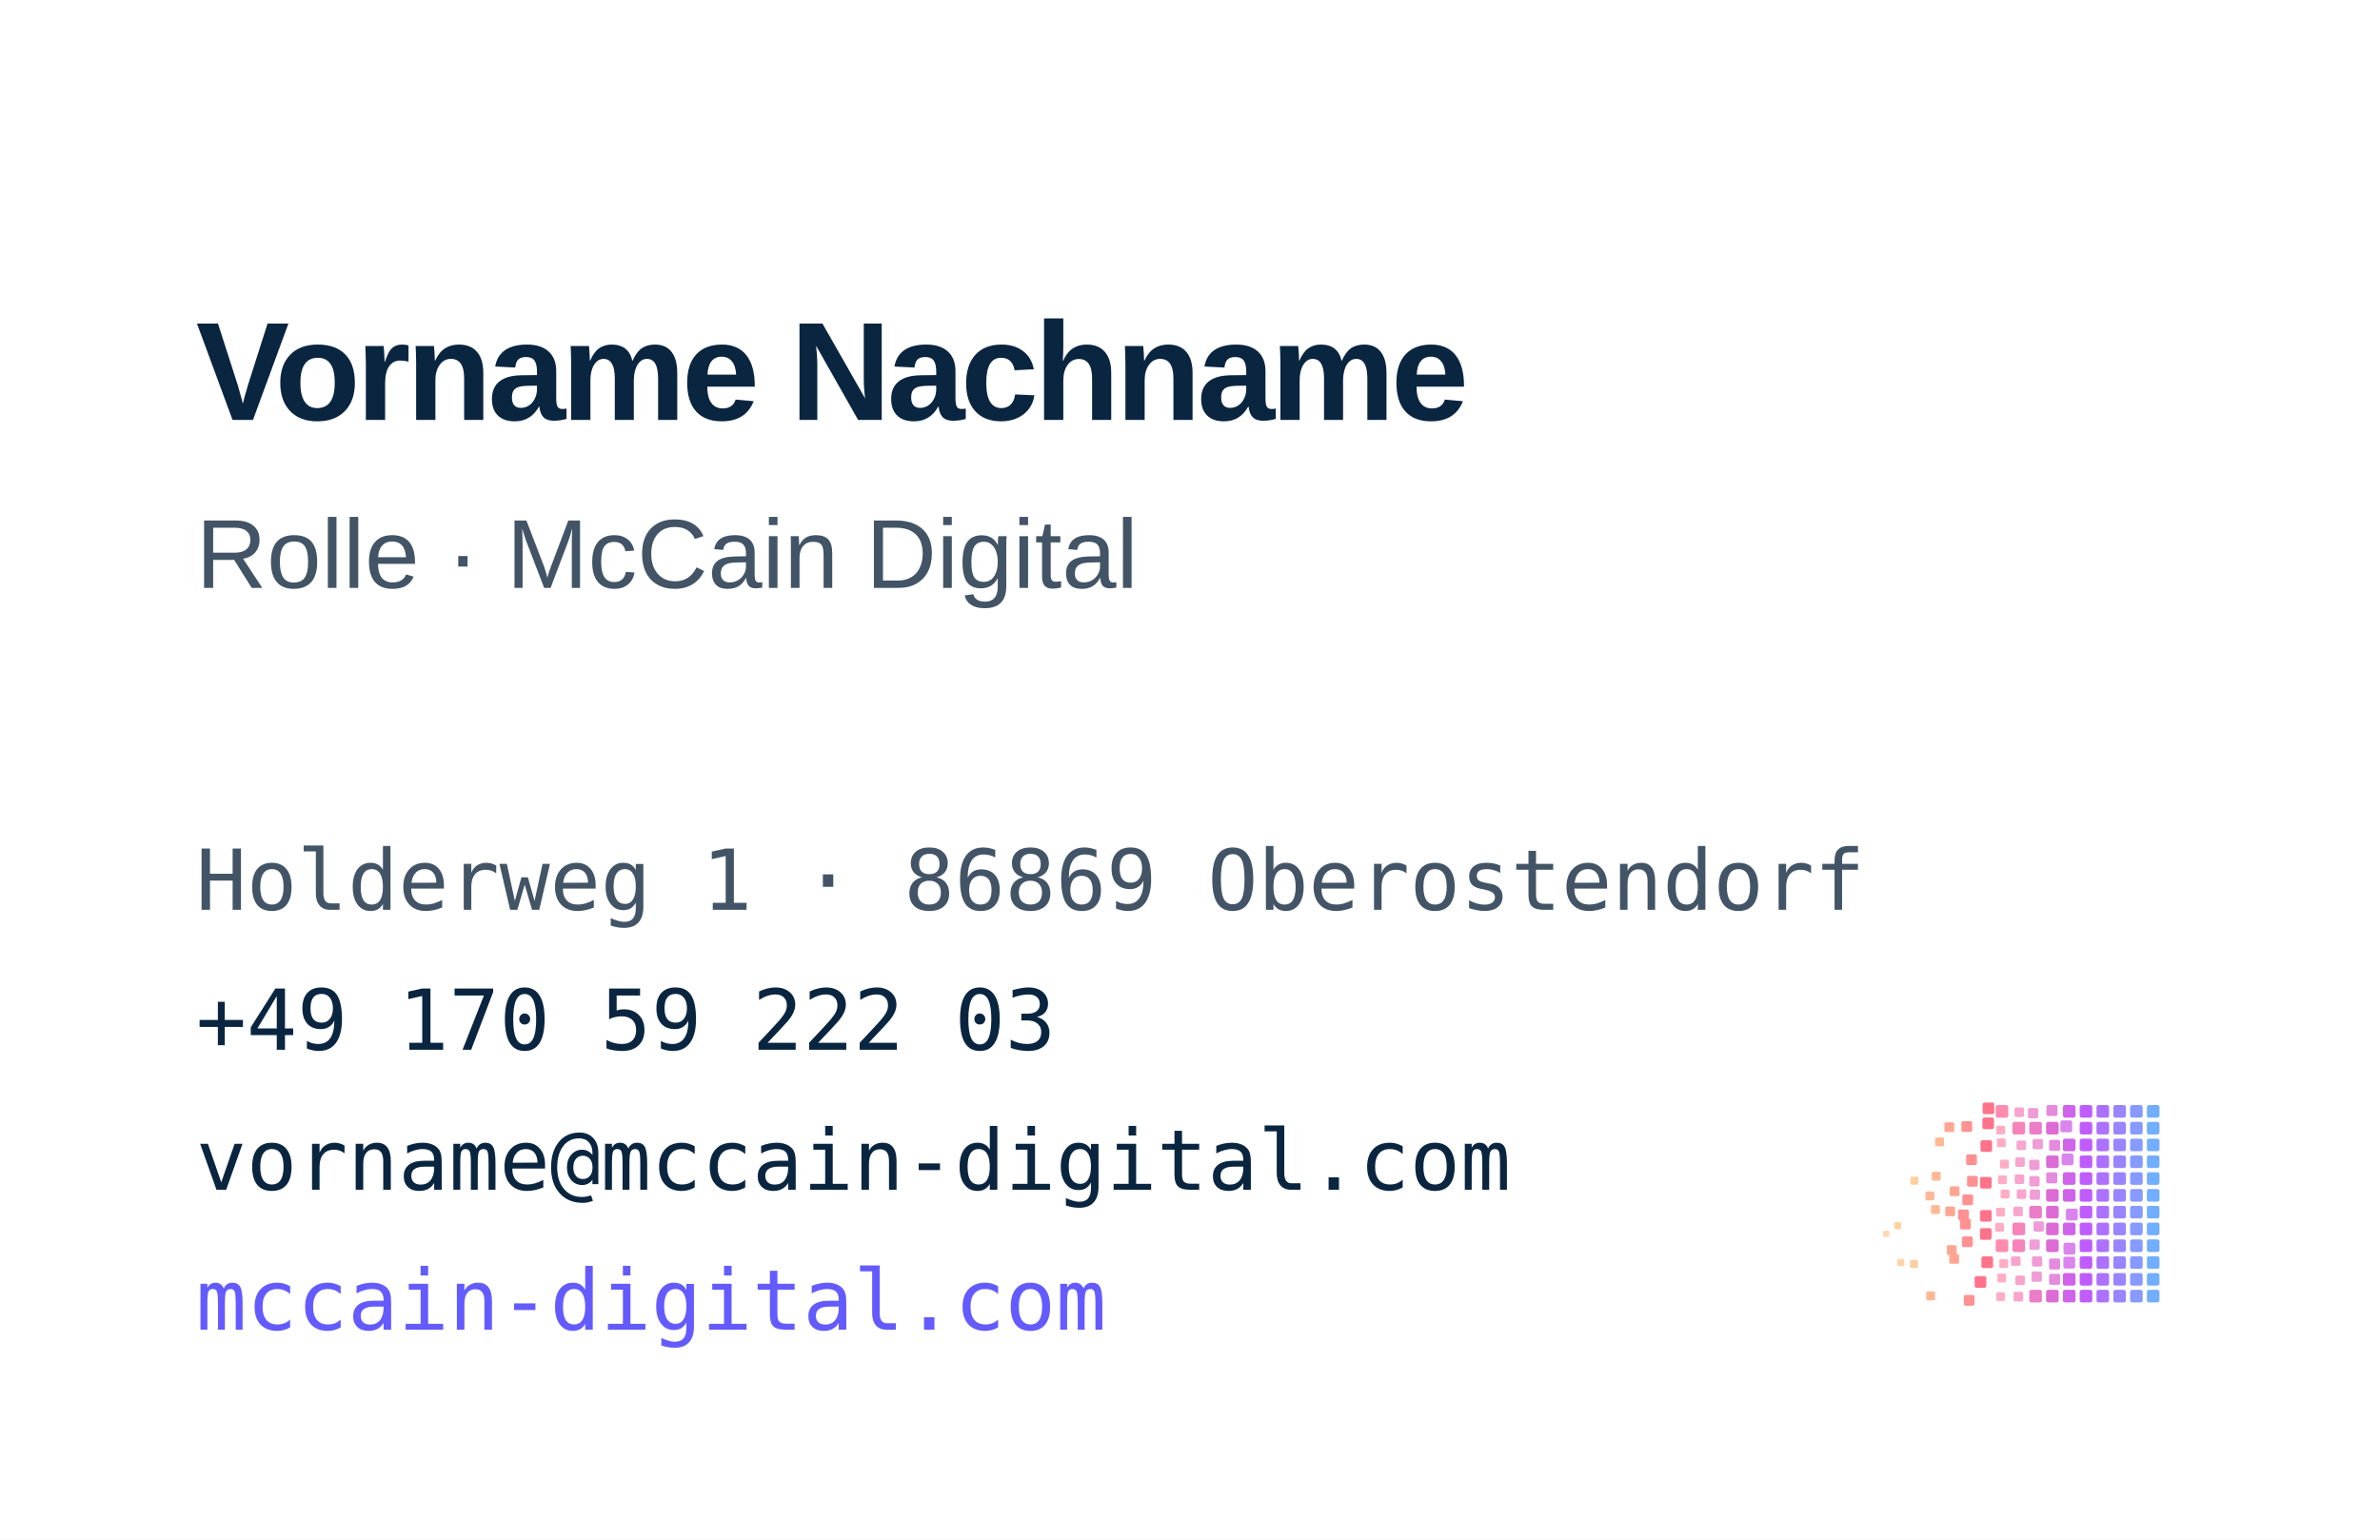
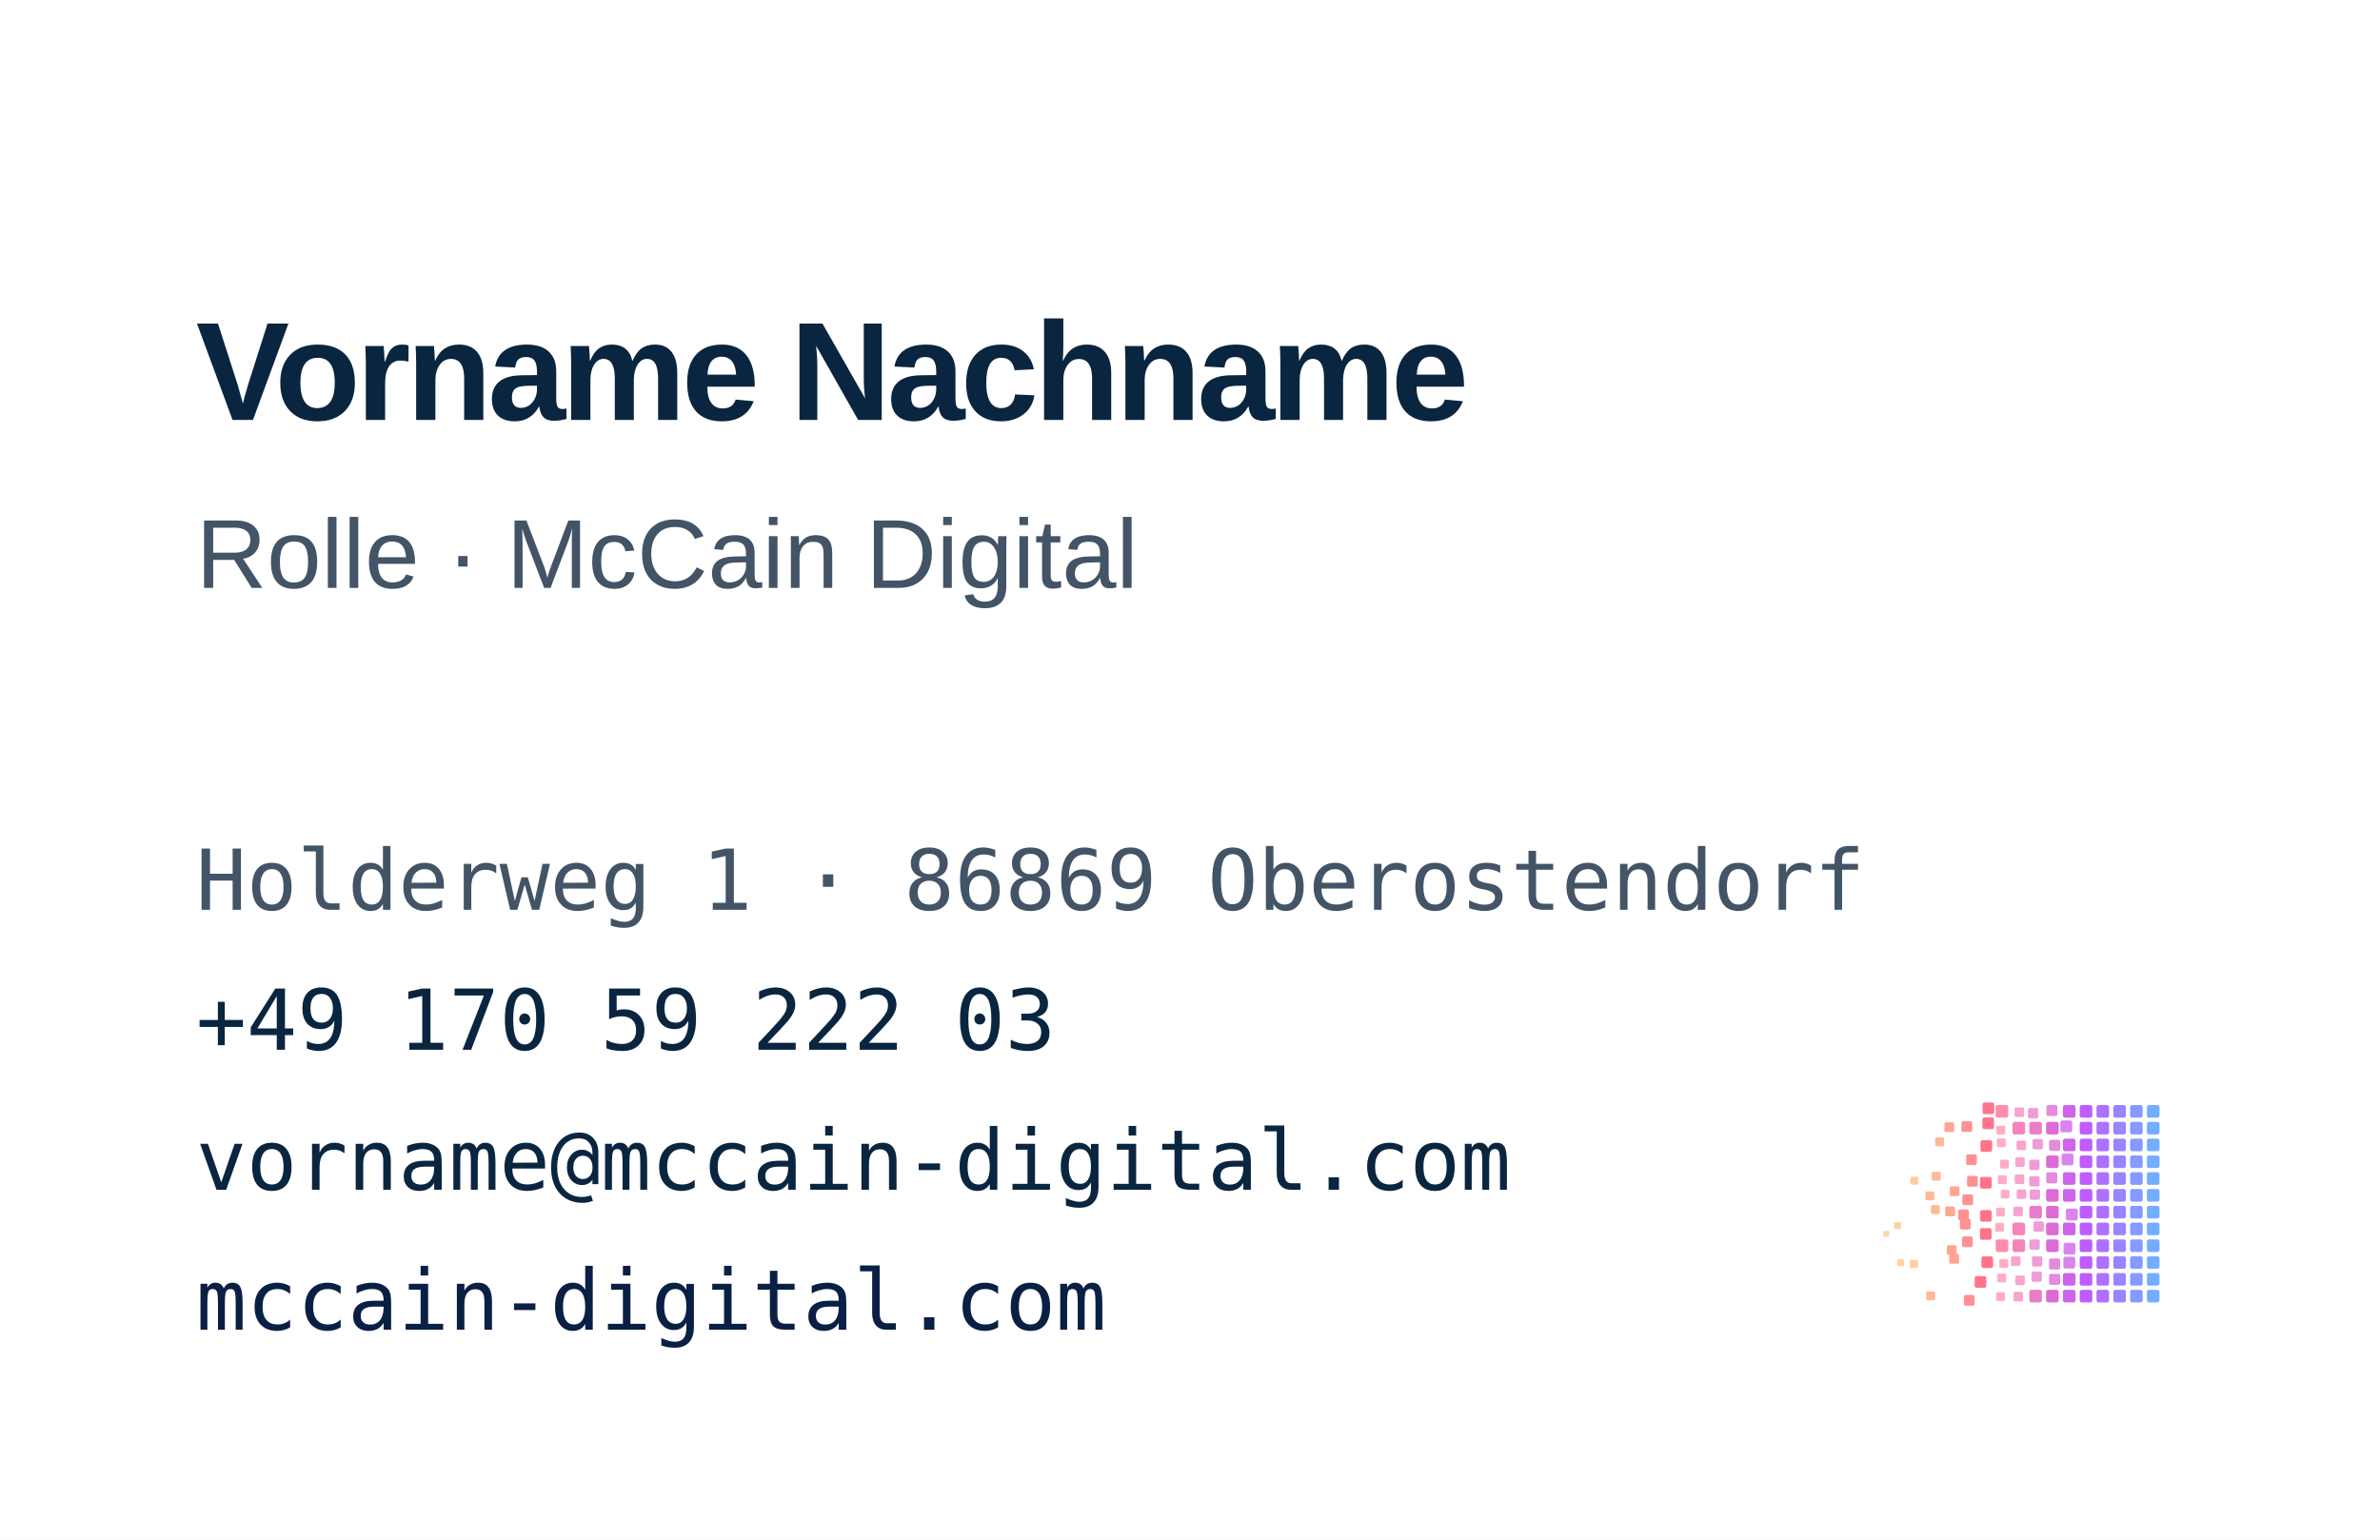
<svg xmlns="http://www.w3.org/2000/svg" viewBox="0 0 340 220" width="340" height="220">
  <rect width="340" height="220" fill="#FFFFFF" />
  <text x="28" y="60" font-family="'Instrument Sans', 'Helvetica Neue', Arial, sans-serif" font-weight="700" font-size="20" letter-spacing="-0.6" fill="#0A2540">Vorname Nachname</text>
  <text x="28" y="84" font-family="'Instrument Sans', 'Helvetica Neue', Arial, sans-serif" font-size="14" fill="#425466">Rolle · McCain Digital</text>
  <text x="28" y="150" font-family="'JetBrains Mono', Menlo, monospace" font-size="12" fill="#0A2540">+49 170 59 222 03</text>
  <text x="28" y="170" font-family="'JetBrains Mono', Menlo, monospace" font-size="12" fill="#0A2540">vorname@mccain-digital.com</text>
  <text x="28" y="130" font-family="'JetBrains Mono', Menlo, monospace" font-size="12" fill="#425466">Holderweg 1 · 86869 Oberostendorf</text>
-   <text x="28" y="190" font-family="'JetBrains Mono', Menlo, monospace" font-size="12" fill="#635BFF">mccain-digital.com</text>
+   <text x="28" y="190" font-family="'JetBrains Mono', Menlo, monospace" font-size="12" fill="#0A1F44">mccain-digital.com</text>
  <g transform="translate(268 148) scale(0.75)">
    <path d="M20.67 12.71h1.48a0.37 0.37 0 0 1 0.37 0.37v1.48a0.37 0.37 0 0 1 -0.37 0.37h-1.48a0.37 0.37 0 0 1 -0.37 -0.37v-1.48a0.37 0.37 0 0 1 0.37 -0.37zM20.63 15.57h1.48a0.37 0.37 0 0 1 0.37 0.37v1.48a0.37 0.37 0 0 1 -0.37 0.37h-1.48a0.37 0.37 0 0 1 -0.37 -0.37v-1.48a0.37 0.37 0 0 1 0.37 -0.37zM20.27 19.9h1.48a0.37 0.37 0 0 1 0.37 0.37v1.48a0.37 0.37 0 0 1 -0.37 0.37h-1.48a0.37 0.37 0 0 1 -0.37 -0.37v-1.48a0.37 0.37 0 0 1 0.37 -0.37zM20.19 26.89h1.48a0.37 0.37 0 0 1 0.37 0.37v1.48a0.37 0.37 0 0 1 -0.37 0.37h-1.48a0.37 0.37 0 0 1 -0.37 -0.37v-1.48a0.37 0.37 0 0 1 0.37 -0.37zM20.19 33.2h1.48a0.37 0.37 0 0 1 0.37 0.37v1.48a0.37 0.37 0 0 1 -0.37 0.37h-1.48a0.37 0.37 0 0 1 -0.37 -0.37v-1.48a0.37 0.37 0 0 1 0.37 -0.37zM20.17 36.65h1.48a0.37 0.37 0 0 1 0.37 0.37v1.48a0.37 0.37 0 0 1 -0.37 0.37h-1.48a0.37 0.37 0 0 1 -0.37 -0.37v-1.48a0.37 0.37 0 0 1 0.37 -0.37zM20.45 42.03h1.48a0.37 0.37 0 0 1 0.37 0.37v1.48a0.37 0.37 0 0 1 -0.37 0.37h-1.48a0.37 0.37 0 0 1 -0.37 -0.37v-1.48a0.37 0.37 0 0 1 0.37 -0.37zM19.16 45.79h1.48a0.37 0.37 0 0 1 0.37 0.37v1.48a0.37 0.37 0 0 1 -0.37 0.37h-1.48a0.37 0.37 0 0 1 -0.37 -0.37v-1.48a0.37 0.37 0 0 1 0.37 -0.37z" fill="rgb(255,108,133)" fill-opacity="0.95" />
    <path d="M23.2 13.2h1.6a0.4 0.4 0 0 1 0.4 0.4v1.6a0.4 0.4 0 0 1 -0.4 0.4h-1.6a0.4 0.4 0 0 1 -0.4 -0.4v-1.6a0.4 0.4 0 0 1 0.4 -0.4zM23.2 38.8h1.6a0.4 0.4 0 0 1 0.4 0.4v1.6a0.4 0.4 0 0 1 -0.4 0.4h-1.6a0.4 0.4 0 0 1 -0.4 -0.4v-1.6a0.4 0.4 0 0 1 0.4 -0.4z" fill="rgb(255,90,140)" fill-opacity="0.7" />
    <path d="M26.69 13.65h1.22a0.3 0.3 0 0 1 0.3 0.3v1.22a0.3 0.3 0 0 1 -0.3 0.3h-1.22a0.3 0.3 0 0 1 -0.3 -0.3v-1.22a0.3 0.3 0 0 1 0.3 -0.3zM27.07 19.96h1.22a0.3 0.3 0 0 1 0.3 0.3v1.22a0.3 0.3 0 0 1 -0.3 0.3h-1.22a0.3 0.3 0 0 1 -0.3 -0.3v-1.22a0.3 0.3 0 0 1 0.3 -0.3zM26.82 23.16h1.22a0.3 0.3 0 0 1 0.3 0.3v1.22a0.3 0.3 0 0 1 -0.3 0.3h-1.22a0.3 0.3 0 0 1 -0.3 -0.3v-1.22a0.3 0.3 0 0 1 0.3 -0.3zM26.72 26.42h1.22a0.3 0.3 0 0 1 0.3 0.3v1.22a0.3 0.3 0 0 1 -0.3 0.3h-1.22a0.3 0.3 0 0 1 -0.3 -0.3v-1.22a0.3 0.3 0 0 1 0.3 -0.3zM27.11 29.26h1.22a0.3 0.3 0 0 1 0.3 0.3v1.22a0.3 0.3 0 0 1 -0.3 0.3h-1.22a0.3 0.3 0 0 1 -0.3 -0.3v-1.22a0.3 0.3 0 0 1 0.3 -0.3zM26.45 32.56h1.22a0.3 0.3 0 0 1 0.3 0.3v1.22a0.3 0.3 0 0 1 -0.3 0.3h-1.22a0.3 0.3 0 0 1 -0.3 -0.3v-1.22a0.3 0.3 0 0 1 0.3 -0.3zM26.01 42.02h1.22a0.3 0.3 0 0 1 0.3 0.3v1.22a0.3 0.3 0 0 1 -0.3 0.3h-1.22a0.3 0.3 0 0 1 -0.3 -0.3v-1.22a0.3 0.3 0 0 1 0.3 -0.3zM26.83 45.68h1.22a0.3 0.3 0 0 1 0.3 0.3v1.22a0.3 0.3 0 0 1 -0.3 0.3h-1.22a0.3 0.3 0 0 1 -0.3 -0.3v-1.22a0.3 0.3 0 0 1 0.3 -0.3zM26.5 48.79h1.22a0.3 0.3 0 0 1 0.3 0.3v1.22a0.3 0.3 0 0 1 -0.3 0.3h-1.22a0.3 0.3 0 0 1 -0.3 -0.3v-1.22a0.3 0.3 0 0 1 0.3 -0.3z" fill="rgb(242,90,163)" fill-opacity="0.55" />
    <path d="M29.27 13.76h1.31a0.33 0.33 0 0 1 0.33 0.33v1.31a0.33 0.33 0 0 1 -0.33 0.33h-1.31a0.33 0.33 0 0 1 -0.33 -0.33v-1.31a0.33 0.33 0 0 1 0.33 -0.33zM30.15 19.66h1.31a0.33 0.33 0 0 1 0.33 0.33v1.31a0.33 0.33 0 0 1 -0.33 0.33h-1.31a0.33 0.33 0 0 1 -0.33 -0.33v-1.31a0.33 0.33 0 0 1 0.33 -0.33zM29.51 23.61h1.31a0.33 0.33 0 0 1 0.33 0.33v1.31a0.33 0.33 0 0 1 -0.33 0.33h-1.31a0.33 0.33 0 0 1 -0.33 -0.33v-1.31a0.33 0.33 0 0 1 0.33 -0.33zM29.52 26.74h1.31a0.33 0.33 0 0 1 0.33 0.33v1.31a0.33 0.33 0 0 1 -0.33 0.33h-1.31a0.33 0.33 0 0 1 -0.33 -0.33v-1.31a0.33 0.33 0 0 1 0.33 -0.33zM29.61 29.28h1.31a0.33 0.33 0 0 1 0.33 0.33v1.31a0.33 0.33 0 0 1 -0.33 0.33h-1.31a0.33 0.33 0 0 1 -0.33 -0.33v-1.31a0.33 0.33 0 0 1 0.33 -0.33zM30.34 35.35h1.31a0.33 0.33 0 0 1 0.33 0.33v1.31a0.33 0.33 0 0 1 -0.33 0.33h-1.31a0.33 0.33 0 0 1 -0.33 -0.33v-1.31a0.33 0.33 0 0 1 0.33 -0.33zM29.55 38.81h1.31a0.33 0.33 0 0 1 0.33 0.33v1.31a0.33 0.33 0 0 1 -0.33 0.33h-1.31a0.33 0.33 0 0 1 -0.33 -0.33v-1.31a0.33 0.33 0 0 1 0.33 -0.33zM30.03 42h1.31a0.33 0.33 0 0 1 0.33 0.33v1.31a0.33 0.33 0 0 1 -0.33 0.33h-1.31a0.33 0.33 0 0 1 -0.33 -0.33v-1.31a0.33 0.33 0 0 1 0.33 -0.33zM29.95 44.9h1.31a0.33 0.33 0 0 1 0.33 0.33v1.31a0.33 0.33 0 0 1 -0.33 0.33h-1.31a0.33 0.33 0 0 1 -0.33 -0.33v-1.31a0.33 0.33 0 0 1 0.33 -0.33z" fill="rgb(230,91,186)" fill-opacity="0.6" />
    <path d="M32.81 13.18h1.41a0.35 0.35 0 0 1 0.35 0.35v1.41a0.35 0.35 0 0 1 -0.35 0.35h-1.41a0.35 0.35 0 0 1 -0.35 -0.35v-1.41a0.35 0.35 0 0 1 0.35 -0.35zM33.32 19.82h1.41a0.35 0.35 0 0 1 0.35 0.35v1.41a0.35 0.35 0 0 1 -0.35 0.35h-1.41a0.35 0.35 0 0 1 -0.35 -0.35v-1.41a0.35 0.35 0 0 1 0.35 -0.35zM32.77 26.01h1.41a0.35 0.35 0 0 1 0.35 0.35v1.41a0.35 0.35 0 0 1 -0.35 0.35h-1.41a0.35 0.35 0 0 1 -0.35 -0.35v-1.41a0.35 0.35 0 0 1 0.35 -0.35zM33.31 42.43h1.41a0.35 0.35 0 0 1 0.35 0.35v1.41a0.35 0.35 0 0 1 -0.35 0.35h-1.41a0.35 0.35 0 0 1 -0.35 -0.35v-1.41a0.35 0.35 0 0 1 0.35 -0.35zM33.32 45.35h1.41a0.35 0.35 0 0 1 0.35 0.35v1.41a0.35 0.35 0 0 1 -0.35 0.35h-1.41a0.35 0.35 0 0 1 -0.35 -0.35v-1.41a0.35 0.35 0 0 1 0.35 -0.35z" fill="rgb(217,91,209)" fill-opacity="0.7" />
    <path d="M36 13.2h1.6a0.4 0.4 0 0 1 0.4 0.4v1.6a0.4 0.4 0 0 1 -0.4 0.4h-1.6a0.4 0.4 0 0 1 -0.4 -0.4v-1.6a0.4 0.4 0 0 1 0.4 -0.4zM36 19.6h1.6a0.4 0.4 0 0 1 0.4 0.4v1.6a0.4 0.4 0 0 1 -0.4 0.4h-1.6a0.4 0.4 0 0 1 -0.4 -0.4v-1.6a0.4 0.4 0 0 1 0.4 -0.4zM36 26h1.6a0.4 0.4 0 0 1 0.4 0.4v1.6a0.4 0.4 0 0 1 -0.4 0.4h-1.6a0.4 0.4 0 0 1 -0.4 -0.4v-1.6a0.4 0.4 0 0 1 0.4 -0.4zM36 29.2h1.6a0.4 0.4 0 0 1 0.4 0.4v1.6a0.4 0.4 0 0 1 -0.4 0.4h-1.6a0.4 0.4 0 0 1 -0.4 -0.4v-1.6a0.4 0.4 0 0 1 0.4 -0.4zM36 35.6h1.6a0.4 0.4 0 0 1 0.4 0.4v1.6a0.4 0.4 0 0 1 -0.4 0.4h-1.6a0.4 0.4 0 0 1 -0.4 -0.4v-1.6a0.4 0.4 0 0 1 0.4 -0.4zM36 45.2h1.6a0.4 0.4 0 0 1 0.4 0.4v1.6a0.4 0.4 0 0 1 -0.4 0.4h-1.6a0.4 0.4 0 0 1 -0.4 -0.4v-1.6a0.4 0.4 0 0 1 0.4 -0.4zM36 48.4h1.6a0.4 0.4 0 0 1 0.4 0.4v1.6a0.4 0.4 0 0 1 -0.4 0.4h-1.6a0.4 0.4 0 0 1 -0.4 -0.4v-1.6a0.4 0.4 0 0 1 0.4 -0.4z" fill="rgb(205,92,232)" fill-opacity="0.95" />
    <path d="M39.2 13.2h1.6a0.4 0.4 0 0 1 0.4 0.4v1.6a0.4 0.4 0 0 1 -0.4 0.4h-1.6a0.4 0.4 0 0 1 -0.4 -0.4v-1.6a0.4 0.4 0 0 1 0.4 -0.4zM39.2 16.4h1.6a0.4 0.4 0 0 1 0.4 0.4v1.6a0.4 0.4 0 0 1 -0.4 0.4h-1.6a0.4 0.4 0 0 1 -0.4 -0.4v-1.6a0.4 0.4 0 0 1 0.4 -0.4zM39.2 19.6h1.6a0.4 0.4 0 0 1 0.4 0.4v1.6a0.4 0.4 0 0 1 -0.4 0.4h-1.6a0.4 0.4 0 0 1 -0.4 -0.4v-1.6a0.4 0.4 0 0 1 0.4 -0.4zM39.2 22.8h1.6a0.4 0.4 0 0 1 0.4 0.4v1.6a0.4 0.4 0 0 1 -0.4 0.4h-1.6a0.4 0.4 0 0 1 -0.4 -0.4v-1.6a0.4 0.4 0 0 1 0.4 -0.4zM39.2 26h1.6a0.4 0.4 0 0 1 0.4 0.4v1.6a0.4 0.4 0 0 1 -0.4 0.4h-1.6a0.4 0.4 0 0 1 -0.4 -0.4v-1.6a0.4 0.4 0 0 1 0.4 -0.4zM39.2 29.2h1.6a0.4 0.4 0 0 1 0.4 0.4v1.6a0.4 0.4 0 0 1 -0.4 0.4h-1.6a0.4 0.4 0 0 1 -0.4 -0.4v-1.6a0.4 0.4 0 0 1 0.4 -0.4zM39.2 32.4h1.6a0.4 0.4 0 0 1 0.4 0.4v1.6a0.4 0.4 0 0 1 -0.4 0.4h-1.6a0.4 0.4 0 0 1 -0.4 -0.4v-1.6a0.4 0.4 0 0 1 0.4 -0.4zM39.2 35.6h1.6a0.4 0.4 0 0 1 0.4 0.4v1.6a0.4 0.4 0 0 1 -0.4 0.4h-1.6a0.4 0.4 0 0 1 -0.4 -0.4v-1.6a0.4 0.4 0 0 1 0.4 -0.4zM39.2 38.8h1.6a0.4 0.4 0 0 1 0.4 0.4v1.6a0.4 0.4 0 0 1 -0.4 0.4h-1.6a0.4 0.4 0 0 1 -0.4 -0.4v-1.6a0.4 0.4 0 0 1 0.4 -0.4zM39.2 42h1.6a0.4 0.4 0 0 1 0.4 0.4v1.6a0.4 0.4 0 0 1 -0.4 0.4h-1.6a0.4 0.4 0 0 1 -0.4 -0.4v-1.6a0.4 0.4 0 0 1 0.4 -0.4zM39.2 45.2h1.6a0.4 0.4 0 0 1 0.4 0.4v1.6a0.4 0.4 0 0 1 -0.4 0.4h-1.6a0.4 0.4 0 0 1 -0.4 -0.4v-1.6a0.4 0.4 0 0 1 0.4 -0.4zM39.2 48.4h1.6a0.4 0.4 0 0 1 0.4 0.4v1.6a0.4 0.4 0 0 1 -0.4 0.4h-1.6a0.4 0.4 0 0 1 -0.4 -0.4v-1.6a0.4 0.4 0 0 1 0.4 -0.4z" fill="rgb(192,92,255)" />
    <path d="M42.4 13.2h1.6a0.4 0.4 0 0 1 0.4 0.4v1.6a0.4 0.4 0 0 1 -0.4 0.4h-1.6a0.4 0.4 0 0 1 -0.4 -0.4v-1.6a0.4 0.4 0 0 1 0.4 -0.4zM42.4 16.4h1.6a0.4 0.4 0 0 1 0.4 0.4v1.6a0.4 0.4 0 0 1 -0.4 0.4h-1.6a0.4 0.4 0 0 1 -0.4 -0.4v-1.6a0.4 0.4 0 0 1 0.4 -0.4zM42.4 19.6h1.6a0.4 0.4 0 0 1 0.4 0.4v1.6a0.4 0.4 0 0 1 -0.4 0.4h-1.6a0.4 0.4 0 0 1 -0.4 -0.4v-1.6a0.4 0.4 0 0 1 0.4 -0.4zM42.4 22.8h1.6a0.4 0.4 0 0 1 0.4 0.4v1.6a0.4 0.4 0 0 1 -0.4 0.4h-1.6a0.4 0.4 0 0 1 -0.4 -0.4v-1.6a0.4 0.4 0 0 1 0.4 -0.4zM42.4 26h1.6a0.4 0.4 0 0 1 0.4 0.4v1.6a0.4 0.4 0 0 1 -0.4 0.4h-1.6a0.4 0.4 0 0 1 -0.4 -0.4v-1.6a0.4 0.4 0 0 1 0.4 -0.4zM42.4 29.2h1.6a0.4 0.4 0 0 1 0.4 0.4v1.6a0.4 0.4 0 0 1 -0.4 0.4h-1.6a0.4 0.4 0 0 1 -0.4 -0.4v-1.6a0.4 0.4 0 0 1 0.4 -0.4zM42.4 32.4h1.6a0.4 0.4 0 0 1 0.4 0.4v1.6a0.4 0.4 0 0 1 -0.4 0.4h-1.6a0.4 0.4 0 0 1 -0.4 -0.4v-1.6a0.4 0.4 0 0 1 0.4 -0.4zM42.4 35.6h1.6a0.4 0.4 0 0 1 0.4 0.4v1.6a0.4 0.4 0 0 1 -0.4 0.4h-1.6a0.4 0.4 0 0 1 -0.4 -0.4v-1.6a0.4 0.4 0 0 1 0.4 -0.4zM42.4 38.8h1.6a0.4 0.4 0 0 1 0.4 0.4v1.6a0.4 0.4 0 0 1 -0.4 0.4h-1.6a0.4 0.4 0 0 1 -0.4 -0.4v-1.6a0.4 0.4 0 0 1 0.4 -0.4zM42.4 42h1.6a0.4 0.4 0 0 1 0.4 0.4v1.6a0.4 0.4 0 0 1 -0.4 0.4h-1.6a0.4 0.4 0 0 1 -0.4 -0.4v-1.6a0.4 0.4 0 0 1 0.4 -0.4zM42.4 45.2h1.6a0.4 0.4 0 0 1 0.4 0.4v1.6a0.4 0.4 0 0 1 -0.4 0.4h-1.6a0.4 0.4 0 0 1 -0.4 -0.4v-1.6a0.4 0.4 0 0 1 0.4 -0.4zM42.4 48.4h1.6a0.4 0.4 0 0 1 0.4 0.4v1.6a0.4 0.4 0 0 1 -0.4 0.4h-1.6a0.4 0.4 0 0 1 -0.4 -0.4v-1.6a0.4 0.4 0 0 1 0.4 -0.4z" fill="rgb(173,113,255)" />
    <path d="M45.6 13.2h1.6a0.4 0.4 0 0 1 0.4 0.4v1.6a0.4 0.4 0 0 1 -0.4 0.4h-1.6a0.4 0.4 0 0 1 -0.4 -0.4v-1.6a0.4 0.4 0 0 1 0.4 -0.4zM45.6 16.4h1.6a0.4 0.4 0 0 1 0.4 0.4v1.6a0.4 0.4 0 0 1 -0.4 0.4h-1.6a0.4 0.4 0 0 1 -0.4 -0.4v-1.6a0.4 0.4 0 0 1 0.4 -0.4zM45.6 19.6h1.6a0.4 0.4 0 0 1 0.4 0.4v1.6a0.4 0.4 0 0 1 -0.4 0.4h-1.6a0.4 0.4 0 0 1 -0.4 -0.4v-1.6a0.4 0.4 0 0 1 0.4 -0.4zM45.6 22.8h1.6a0.4 0.4 0 0 1 0.4 0.4v1.6a0.4 0.4 0 0 1 -0.4 0.4h-1.6a0.4 0.4 0 0 1 -0.4 -0.4v-1.6a0.4 0.4 0 0 1 0.4 -0.4zM45.6 26h1.6a0.4 0.4 0 0 1 0.4 0.4v1.6a0.4 0.4 0 0 1 -0.4 0.4h-1.6a0.4 0.4 0 0 1 -0.4 -0.4v-1.6a0.4 0.4 0 0 1 0.4 -0.4zM45.6 29.2h1.6a0.4 0.4 0 0 1 0.4 0.4v1.6a0.4 0.4 0 0 1 -0.4 0.4h-1.6a0.4 0.4 0 0 1 -0.4 -0.4v-1.6a0.4 0.4 0 0 1 0.4 -0.4zM45.6 32.4h1.6a0.4 0.4 0 0 1 0.4 0.4v1.6a0.4 0.4 0 0 1 -0.4 0.4h-1.6a0.4 0.4 0 0 1 -0.4 -0.4v-1.6a0.4 0.4 0 0 1 0.4 -0.4zM45.6 35.6h1.6a0.4 0.4 0 0 1 0.4 0.4v1.6a0.4 0.4 0 0 1 -0.4 0.4h-1.6a0.4 0.4 0 0 1 -0.4 -0.4v-1.6a0.4 0.4 0 0 1 0.4 -0.4zM45.6 38.8h1.6a0.4 0.4 0 0 1 0.4 0.4v1.6a0.4 0.4 0 0 1 -0.4 0.4h-1.6a0.4 0.4 0 0 1 -0.4 -0.4v-1.6a0.4 0.4 0 0 1 0.4 -0.4zM45.6 42h1.6a0.4 0.4 0 0 1 0.4 0.4v1.6a0.4 0.4 0 0 1 -0.4 0.4h-1.6a0.4 0.4 0 0 1 -0.4 -0.4v-1.6a0.4 0.4 0 0 1 0.4 -0.4zM45.6 45.2h1.6a0.4 0.4 0 0 1 0.4 0.4v1.6a0.4 0.4 0 0 1 -0.4 0.4h-1.6a0.4 0.4 0 0 1 -0.4 -0.4v-1.6a0.4 0.4 0 0 1 0.4 -0.4zM45.6 48.4h1.6a0.4 0.4 0 0 1 0.4 0.4v1.6a0.4 0.4 0 0 1 -0.4 0.4h-1.6a0.4 0.4 0 0 1 -0.4 -0.4v-1.6a0.4 0.4 0 0 1 0.4 -0.4z" fill="rgb(153,133,255)" />
    <path d="M48.8 13.2h1.6a0.4 0.4 0 0 1 0.4 0.4v1.6a0.4 0.4 0 0 1 -0.4 0.4h-1.6a0.4 0.4 0 0 1 -0.4 -0.4v-1.6a0.4 0.4 0 0 1 0.4 -0.4zM48.8 16.4h1.6a0.4 0.4 0 0 1 0.4 0.4v1.6a0.4 0.4 0 0 1 -0.4 0.4h-1.6a0.4 0.4 0 0 1 -0.4 -0.4v-1.6a0.4 0.4 0 0 1 0.4 -0.4zM48.8 19.6h1.6a0.4 0.4 0 0 1 0.4 0.4v1.6a0.4 0.4 0 0 1 -0.4 0.4h-1.6a0.4 0.4 0 0 1 -0.4 -0.4v-1.6a0.4 0.4 0 0 1 0.4 -0.4zM48.8 22.8h1.6a0.4 0.4 0 0 1 0.4 0.4v1.6a0.4 0.4 0 0 1 -0.4 0.4h-1.6a0.4 0.4 0 0 1 -0.4 -0.4v-1.6a0.4 0.4 0 0 1 0.4 -0.4zM48.8 26h1.6a0.4 0.4 0 0 1 0.4 0.4v1.6a0.4 0.4 0 0 1 -0.4 0.4h-1.6a0.4 0.4 0 0 1 -0.4 -0.4v-1.6a0.4 0.4 0 0 1 0.4 -0.4zM48.8 29.2h1.6a0.4 0.4 0 0 1 0.4 0.4v1.6a0.4 0.4 0 0 1 -0.4 0.4h-1.6a0.4 0.4 0 0 1 -0.4 -0.4v-1.6a0.4 0.4 0 0 1 0.4 -0.4zM48.8 32.4h1.6a0.4 0.4 0 0 1 0.4 0.4v1.6a0.4 0.4 0 0 1 -0.4 0.4h-1.6a0.4 0.4 0 0 1 -0.4 -0.4v-1.6a0.4 0.4 0 0 1 0.4 -0.4zM48.8 35.6h1.6a0.4 0.4 0 0 1 0.4 0.4v1.6a0.4 0.4 0 0 1 -0.4 0.4h-1.6a0.4 0.4 0 0 1 -0.4 -0.4v-1.6a0.4 0.4 0 0 1 0.4 -0.4zM48.8 38.8h1.6a0.4 0.4 0 0 1 0.4 0.4v1.6a0.4 0.4 0 0 1 -0.4 0.4h-1.6a0.4 0.4 0 0 1 -0.4 -0.4v-1.6a0.4 0.4 0 0 1 0.4 -0.4zM48.8 42h1.6a0.4 0.4 0 0 1 0.4 0.4v1.6a0.4 0.4 0 0 1 -0.4 0.4h-1.6a0.4 0.4 0 0 1 -0.4 -0.4v-1.6a0.4 0.4 0 0 1 0.4 -0.4zM48.8 45.2h1.6a0.4 0.4 0 0 1 0.4 0.4v1.6a0.4 0.4 0 0 1 -0.4 0.4h-1.6a0.4 0.4 0 0 1 -0.4 -0.4v-1.6a0.4 0.4 0 0 1 0.4 -0.4zM48.8 48.4h1.6a0.4 0.4 0 0 1 0.4 0.4v1.6a0.4 0.4 0 0 1 -0.4 0.4h-1.6a0.4 0.4 0 0 1 -0.4 -0.4v-1.6a0.4 0.4 0 0 1 0.4 -0.4z" fill="rgb(134,154,255)" />
    <path d="M52 13.2h1.6a0.4 0.4 0 0 1 0.4 0.4v1.6a0.4 0.4 0 0 1 -0.4 0.4h-1.6a0.4 0.4 0 0 1 -0.4 -0.4v-1.6a0.4 0.4 0 0 1 0.4 -0.4zM52 16.4h1.6a0.4 0.4 0 0 1 0.4 0.4v1.6a0.4 0.4 0 0 1 -0.4 0.4h-1.6a0.4 0.4 0 0 1 -0.4 -0.4v-1.6a0.4 0.4 0 0 1 0.4 -0.4zM52 19.6h1.6a0.4 0.4 0 0 1 0.4 0.4v1.6a0.4 0.4 0 0 1 -0.4 0.4h-1.6a0.4 0.4 0 0 1 -0.4 -0.4v-1.6a0.4 0.4 0 0 1 0.4 -0.4zM52 22.8h1.6a0.4 0.4 0 0 1 0.4 0.4v1.6a0.4 0.4 0 0 1 -0.4 0.4h-1.6a0.4 0.4 0 0 1 -0.4 -0.4v-1.6a0.4 0.4 0 0 1 0.4 -0.4zM52 26h1.6a0.4 0.4 0 0 1 0.4 0.4v1.6a0.4 0.4 0 0 1 -0.4 0.4h-1.6a0.4 0.4 0 0 1 -0.4 -0.4v-1.6a0.4 0.4 0 0 1 0.4 -0.4zM52 29.2h1.6a0.4 0.4 0 0 1 0.4 0.4v1.6a0.4 0.4 0 0 1 -0.4 0.4h-1.6a0.4 0.4 0 0 1 -0.4 -0.4v-1.6a0.4 0.4 0 0 1 0.4 -0.4zM52 32.4h1.6a0.4 0.4 0 0 1 0.4 0.4v1.6a0.4 0.4 0 0 1 -0.4 0.4h-1.6a0.4 0.4 0 0 1 -0.4 -0.4v-1.6a0.4 0.4 0 0 1 0.4 -0.4zM52 35.6h1.6a0.4 0.4 0 0 1 0.4 0.4v1.6a0.4 0.4 0 0 1 -0.4 0.4h-1.6a0.4 0.4 0 0 1 -0.4 -0.4v-1.6a0.4 0.4 0 0 1 0.4 -0.4zM52 38.8h1.6a0.4 0.4 0 0 1 0.4 0.4v1.6a0.4 0.4 0 0 1 -0.4 0.4h-1.6a0.4 0.4 0 0 1 -0.4 -0.4v-1.6a0.4 0.4 0 0 1 0.4 -0.4zM52 42h1.6a0.4 0.4 0 0 1 0.4 0.4v1.6a0.4 0.4 0 0 1 -0.4 0.4h-1.6a0.4 0.4 0 0 1 -0.4 -0.4v-1.6a0.4 0.4 0 0 1 0.4 -0.4zM52 45.2h1.6a0.4 0.4 0 0 1 0.4 0.4v1.6a0.4 0.4 0 0 1 -0.4 0.4h-1.6a0.4 0.4 0 0 1 -0.4 -0.4v-1.6a0.4 0.4 0 0 1 0.4 -0.4zM52 48.4h1.6a0.4 0.4 0 0 1 0.4 0.4v1.6a0.4 0.4 0 0 1 -0.4 0.4h-1.6a0.4 0.4 0 0 1 -0.4 -0.4v-1.6a0.4 0.4 0 0 1 0.4 -0.4z" fill="rgb(114,174,255)" />
    <path d="M13.34 16.48h1.25a0.31 0.31 0 0 1 0.31 0.31v1.25a0.31 0.31 0 0 1 -0.31 0.31h-1.25a0.31 0.31 0 0 1 -0.31 -0.31v-1.25a0.31 0.31 0 0 1 0.31 -0.31zM14.35 28.68h1.25a0.31 0.31 0 0 1 0.31 0.31v1.25a0.31 0.31 0 0 1 -0.31 0.31h-1.25a0.31 0.31 0 0 1 -0.31 -0.31v-1.25a0.31 0.31 0 0 1 0.31 -0.31zM13.5 32.52h1.25a0.31 0.31 0 0 1 0.31 0.31v1.25a0.31 0.31 0 0 1 -0.31 0.31h-1.25a0.31 0.31 0 0 1 -0.31 -0.31v-1.25a0.31 0.31 0 0 1 0.31 -0.31zM13.8 39.89h1.25a0.31 0.31 0 0 1 0.31 0.31v1.25a0.31 0.31 0 0 1 -0.31 0.31h-1.25a0.31 0.31 0 0 1 -0.31 -0.31v-1.25a0.31 0.31 0 0 1 0.31 -0.31zM14.27 41.56h1.25a0.31 0.31 0 0 1 0.31 0.31v1.25a0.31 0.31 0 0 1 -0.31 0.31h-1.25a0.31 0.31 0 0 1 -0.31 -0.31v-1.25a0.31 0.31 0 0 1 0.31 -0.31z" fill="rgb(255,144,120)" fill-opacity="0.8" />
    <path d="M16.61 16.27h1.37a0.34 0.34 0 0 1 0.34 0.34v1.37a0.34 0.34 0 0 1 -0.34 0.34h-1.37a0.34 0.34 0 0 1 -0.34 -0.34v-1.37a0.34 0.34 0 0 1 0.34 -0.34zM17.51 22.59h1.37a0.34 0.34 0 0 1 0.34 0.34v1.37a0.34 0.34 0 0 1 -0.34 0.34h-1.37a0.34 0.34 0 0 1 -0.34 -0.34v-1.37a0.34 0.34 0 0 1 0.34 -0.34zM17.68 26.7h1.37a0.34 0.34 0 0 1 0.34 0.34v1.37a0.34 0.34 0 0 1 -0.34 0.34h-1.37a0.34 0.34 0 0 1 -0.34 -0.34v-1.37a0.34 0.34 0 0 1 0.34 -0.34zM16.79 30.22h1.37a0.34 0.34 0 0 1 0.34 0.34v1.37a0.34 0.34 0 0 1 -0.34 0.34h-1.37a0.34 0.34 0 0 1 -0.34 -0.34v-1.37a0.34 0.34 0 0 1 0.34 -0.34zM15.98 33.09h1.37a0.34 0.34 0 0 1 0.34 0.34v1.37a0.34 0.34 0 0 1 -0.34 0.34h-1.37a0.34 0.34 0 0 1 -0.34 -0.34v-1.37a0.34 0.34 0 0 1 0.34 -0.34zM16.33 34.85h1.37a0.34 0.34 0 0 1 0.34 0.34v1.37a0.34 0.34 0 0 1 -0.34 0.34h-1.37a0.34 0.34 0 0 1 -0.34 -0.34v-1.37a0.34 0.34 0 0 1 0.34 -0.34zM16.72 38.22h1.37a0.34 0.34 0 0 1 0.34 0.34v1.37a0.34 0.34 0 0 1 -0.34 0.34h-1.37a0.34 0.34 0 0 1 -0.34 -0.34v-1.37a0.34 0.34 0 0 1 0.34 -0.34zM17.07 49.38h1.37a0.34 0.34 0 0 1 0.34 0.34v1.37a0.34 0.34 0 0 1 -0.34 0.34h-1.37a0.34 0.34 0 0 1 -0.34 -0.34v-1.37a0.34 0.34 0 0 1 0.34 -0.34z" fill="rgb(255,126,127)" fill-opacity="0.85" />
    <path d="M23.21 17.12h1.12a0.28 0.28 0 0 1 0.28 0.28v1.12a0.28 0.28 0 0 1 -0.28 0.28h-1.12a0.28 0.28 0 0 1 -0.28 -0.28v-1.12a0.28 0.28 0 0 1 0.28 -0.28zM23.31 19.55h1.12a0.28 0.28 0 0 1 0.28 0.28v1.12a0.28 0.28 0 0 1 -0.28 0.28h-1.12a0.28 0.28 0 0 1 -0.28 -0.28v-1.12a0.28 0.28 0 0 1 0.28 -0.28zM23.9 23.62h1.12a0.28 0.28 0 0 1 0.28 0.28v1.12a0.28 0.28 0 0 1 -0.28 0.28h-1.12a0.28 0.28 0 0 1 -0.28 -0.28v-1.12a0.28 0.28 0 0 1 0.28 -0.28zM23.51 26.59h1.12a0.28 0.28 0 0 1 0.28 0.28v1.12a0.28 0.28 0 0 1 -0.28 0.28h-1.12a0.28 0.28 0 0 1 -0.28 -0.28v-1.12a0.28 0.28 0 0 1 0.28 -0.28zM24.03 29.32h1.12a0.28 0.28 0 0 1 0.28 0.28v1.12a0.28 0.28 0 0 1 -0.28 0.28h-1.12a0.28 0.28 0 0 1 -0.28 -0.28v-1.12a0.28 0.28 0 0 1 0.28 -0.28zM23.16 32.76h1.12a0.28 0.28 0 0 1 0.28 0.28v1.12a0.28 0.28 0 0 1 -0.28 0.28h-1.12a0.28 0.28 0 0 1 -0.28 -0.28v-1.12a0.28 0.28 0 0 1 0.28 -0.28zM22.98 35.65h1.12a0.28 0.28 0 0 1 0.28 0.28v1.12a0.28 0.28 0 0 1 -0.28 0.28h-1.12a0.28 0.28 0 0 1 -0.28 -0.28v-1.12a0.28 0.28 0 0 1 0.28 -0.28zM23.77 42.55h1.12a0.28 0.28 0 0 1 0.28 0.28v1.12a0.28 0.28 0 0 1 -0.28 0.28h-1.12a0.28 0.28 0 0 1 -0.28 -0.28v-1.12a0.28 0.28 0 0 1 0.28 -0.28zM23.4 45.31h1.12a0.28 0.28 0 0 1 0.28 0.28v1.12a0.28 0.28 0 0 1 -0.28 0.28h-1.12a0.28 0.28 0 0 1 -0.28 -0.28v-1.12a0.28 0.28 0 0 1 0.28 -0.28zM23.17 48.86h1.12a0.28 0.28 0 0 1 0.28 0.28v1.12a0.28 0.28 0 0 1 -0.28 0.28h-1.12a0.28 0.28 0 0 1 -0.28 -0.28v-1.12a0.28 0.28 0 0 1 0.28 -0.28z" fill="rgb(255,90,140)" fill-opacity="0.5" />
    <path d="M26.4 16.4h1.6a0.4 0.4 0 0 1 0.4 0.4v1.6a0.4 0.4 0 0 1 -0.4 0.4h-1.6a0.4 0.4 0 0 1 -0.4 -0.4v-1.6a0.4 0.4 0 0 1 0.4 -0.4zM26.4 35.6h1.6a0.4 0.4 0 0 1 0.4 0.4v1.6a0.4 0.4 0 0 1 -0.4 0.4h-1.6a0.4 0.4 0 0 1 -0.4 -0.4v-1.6a0.4 0.4 0 0 1 0.4 -0.4zM26.4 38.8h1.6a0.4 0.4 0 0 1 0.4 0.4v1.6a0.4 0.4 0 0 1 -0.4 0.4h-1.6a0.4 0.4 0 0 1 -0.4 -0.4v-1.6a0.4 0.4 0 0 1 0.4 -0.4z" fill="rgb(242,90,163)" fill-opacity="0.75" />
    <path d="M29.6 16.4h1.6a0.4 0.4 0 0 1 0.4 0.4v1.6a0.4 0.4 0 0 1 -0.4 0.4h-1.6a0.4 0.4 0 0 1 -0.4 -0.4v-1.6a0.4 0.4 0 0 1 0.4 -0.4zM29.6 32.4h1.6a0.4 0.4 0 0 1 0.4 0.4v1.6a0.4 0.4 0 0 1 -0.4 0.4h-1.6a0.4 0.4 0 0 1 -0.4 -0.4v-1.6a0.4 0.4 0 0 1 0.4 -0.4zM29.6 48.4h1.6a0.4 0.4 0 0 1 0.4 0.4v1.6a0.4 0.4 0 0 1 -0.4 0.4h-1.6a0.4 0.4 0 0 1 -0.4 -0.4v-1.6a0.4 0.4 0 0 1 0.4 -0.4z" fill="rgb(230,91,186)" fill-opacity="0.8" />
    <path d="M32.8 16.4h1.6a0.4 0.4 0 0 1 0.4 0.4v1.6a0.4 0.4 0 0 1 -0.4 0.4h-1.6a0.4 0.4 0 0 1 -0.4 -0.4v-1.6a0.4 0.4 0 0 1 0.4 -0.4zM32.8 22.8h1.6a0.4 0.4 0 0 1 0.4 0.4v1.6a0.4 0.4 0 0 1 -0.4 0.4h-1.6a0.4 0.4 0 0 1 -0.4 -0.4v-1.6a0.4 0.4 0 0 1 0.4 -0.4zM32.8 29.2h1.6a0.4 0.4 0 0 1 0.4 0.4v1.6a0.4 0.4 0 0 1 -0.4 0.4h-1.6a0.4 0.4 0 0 1 -0.4 -0.4v-1.6a0.4 0.4 0 0 1 0.4 -0.4zM32.8 32.4h1.6a0.4 0.4 0 0 1 0.4 0.4v1.6a0.4 0.4 0 0 1 -0.4 0.4h-1.6a0.4 0.4 0 0 1 -0.4 -0.4v-1.6a0.4 0.4 0 0 1 0.4 -0.4zM32.8 35.6h1.6a0.4 0.4 0 0 1 0.4 0.4v1.6a0.4 0.4 0 0 1 -0.4 0.4h-1.6a0.4 0.4 0 0 1 -0.4 -0.4v-1.6a0.4 0.4 0 0 1 0.4 -0.4zM32.8 38.8h1.6a0.4 0.4 0 0 1 0.4 0.4v1.6a0.4 0.4 0 0 1 -0.4 0.4h-1.6a0.4 0.4 0 0 1 -0.4 -0.4v-1.6a0.4 0.4 0 0 1 0.4 -0.4zM32.8 48.4h1.6a0.4 0.4 0 0 1 0.4 0.4v1.6a0.4 0.4 0 0 1 -0.4 0.4h-1.6a0.4 0.4 0 0 1 -0.4 -0.4v-1.6a0.4 0.4 0 0 1 0.4 -0.4z" fill="rgb(217,91,209)" fill-opacity="0.9" />
    <path d="M35.49 16.12h1.5a0.38 0.38 0 0 1 0.38 0.38v1.5a0.38 0.38 0 0 1 -0.38 0.38h-1.5a0.38 0.38 0 0 1 -0.38 -0.38v-1.5a0.38 0.38 0 0 1 0.38 -0.38zM35.74 22.42h1.5a0.38 0.38 0 0 1 0.38 0.38v1.5a0.38 0.38 0 0 1 -0.38 0.38h-1.5a0.38 0.38 0 0 1 -0.38 -0.38v-1.5a0.38 0.38 0 0 1 0.38 -0.38zM36.55 32.92h1.5a0.38 0.38 0 0 1 0.38 0.38v1.5a0.38 0.38 0 0 1 -0.38 0.38h-1.5a0.38 0.38 0 0 1 -0.38 -0.38v-1.5a0.38 0.38 0 0 1 0.38 -0.38zM36.1 39.43h1.5a0.38 0.38 0 0 1 0.38 0.38v1.5a0.38 0.38 0 0 1 -0.38 0.38h-1.5a0.38 0.38 0 0 1 -0.38 -0.38v-1.5a0.38 0.38 0 0 1 0.38 -0.38zM36.07 42.09h1.5a0.38 0.38 0 0 1 0.38 0.38v1.5a0.38 0.38 0 0 1 -0.38 0.38h-1.5a0.38 0.38 0 0 1 -0.38 -0.38v-1.5a0.38 0.38 0 0 1 0.38 -0.38z" fill="rgb(205,92,232)" fill-opacity="0.75" />
    <path d="M11.54 19.37h1.14a0.28 0.28 0 0 1 0.28 0.28v1.14a0.28 0.28 0 0 1 -0.28 0.28h-1.14a0.28 0.28 0 0 1 -0.28 -0.28v-1.14a0.28 0.28 0 0 1 0.28 -0.28zM10.9 25.9h1.14a0.28 0.28 0 0 1 0.28 0.28v1.14a0.28 0.28 0 0 1 -0.28 0.28h-1.14a0.28 0.28 0 0 1 -0.28 -0.28v-1.14a0.28 0.28 0 0 1 0.28 -0.28zM9.7 29.66h1.14a0.28 0.28 0 0 1 0.28 0.28v1.14a0.28 0.28 0 0 1 -0.28 0.28h-1.14a0.28 0.28 0 0 1 -0.28 -0.28v-1.14a0.28 0.28 0 0 1 0.28 -0.28zM10.76 32.26h1.14a0.28 0.28 0 0 1 0.28 0.28v1.14a0.28 0.28 0 0 1 -0.28 0.28h-1.14a0.28 0.28 0 0 1 -0.28 -0.28v-1.14a0.28 0.28 0 0 1 0.28 -0.28zM9.84 48.7h1.14a0.28 0.28 0 0 1 0.28 0.28v1.14a0.28 0.28 0 0 1 -0.28 0.28h-1.14a0.28 0.28 0 0 1 -0.28 -0.28v-1.14a0.28 0.28 0 0 1 0.28 -0.28z" fill="rgb(255,162,114)" fill-opacity="0.75" />
    <path d="M6.8 26.85h1.02a0.25 0.25 0 0 1 0.25 0.25v1.02a0.25 0.25 0 0 1 -0.25 0.25h-1.02a0.25 0.25 0 0 1 -0.25 -0.25v-1.02a0.25 0.25 0 0 1 0.25 -0.25zM6.72 42.7h1.02a0.25 0.25 0 0 1 0.25 0.25v1.02a0.25 0.25 0 0 1 -0.25 0.25h-1.02a0.25 0.25 0 0 1 -0.25 -0.25v-1.02a0.25 0.25 0 0 1 0.25 -0.25z" fill="rgb(255,180,107)" fill-opacity="0.65" />
    <path d="M1.55 37.16h0.79a0.19 0.19 0 0 1 0.19 0.19v0.79a0.19 0.19 0 0 1 -0.19 0.19h-0.79a0.19 0.19 0 0 1 -0.19 -0.19v-0.79a0.19 0.19 0 0 1 0.19 -0.19z" fill="rgb(255,180,107)" fill-opacity="0.55" />
    <path d="M3.66 35.5h0.9a0.22 0.22 0 0 1 0.22 0.22v0.9a0.22 0.22 0 0 1 -0.22 0.22h-0.9a0.22 0.22 0 0 1 -0.22 -0.22v-0.9a0.22 0.22 0 0 1 0.22 -0.22zM4.27 42.52h0.9a0.22 0.22 0 0 1 0.22 0.22v0.9a0.22 0.22 0 0 1 -0.22 0.22h-0.9a0.22 0.22 0 0 1 -0.22 -0.22v-0.9a0.22 0.22 0 0 1 0.22 -0.22z" fill="rgb(255,180,107)" fill-opacity="0.6" />
  </g>
</svg>
